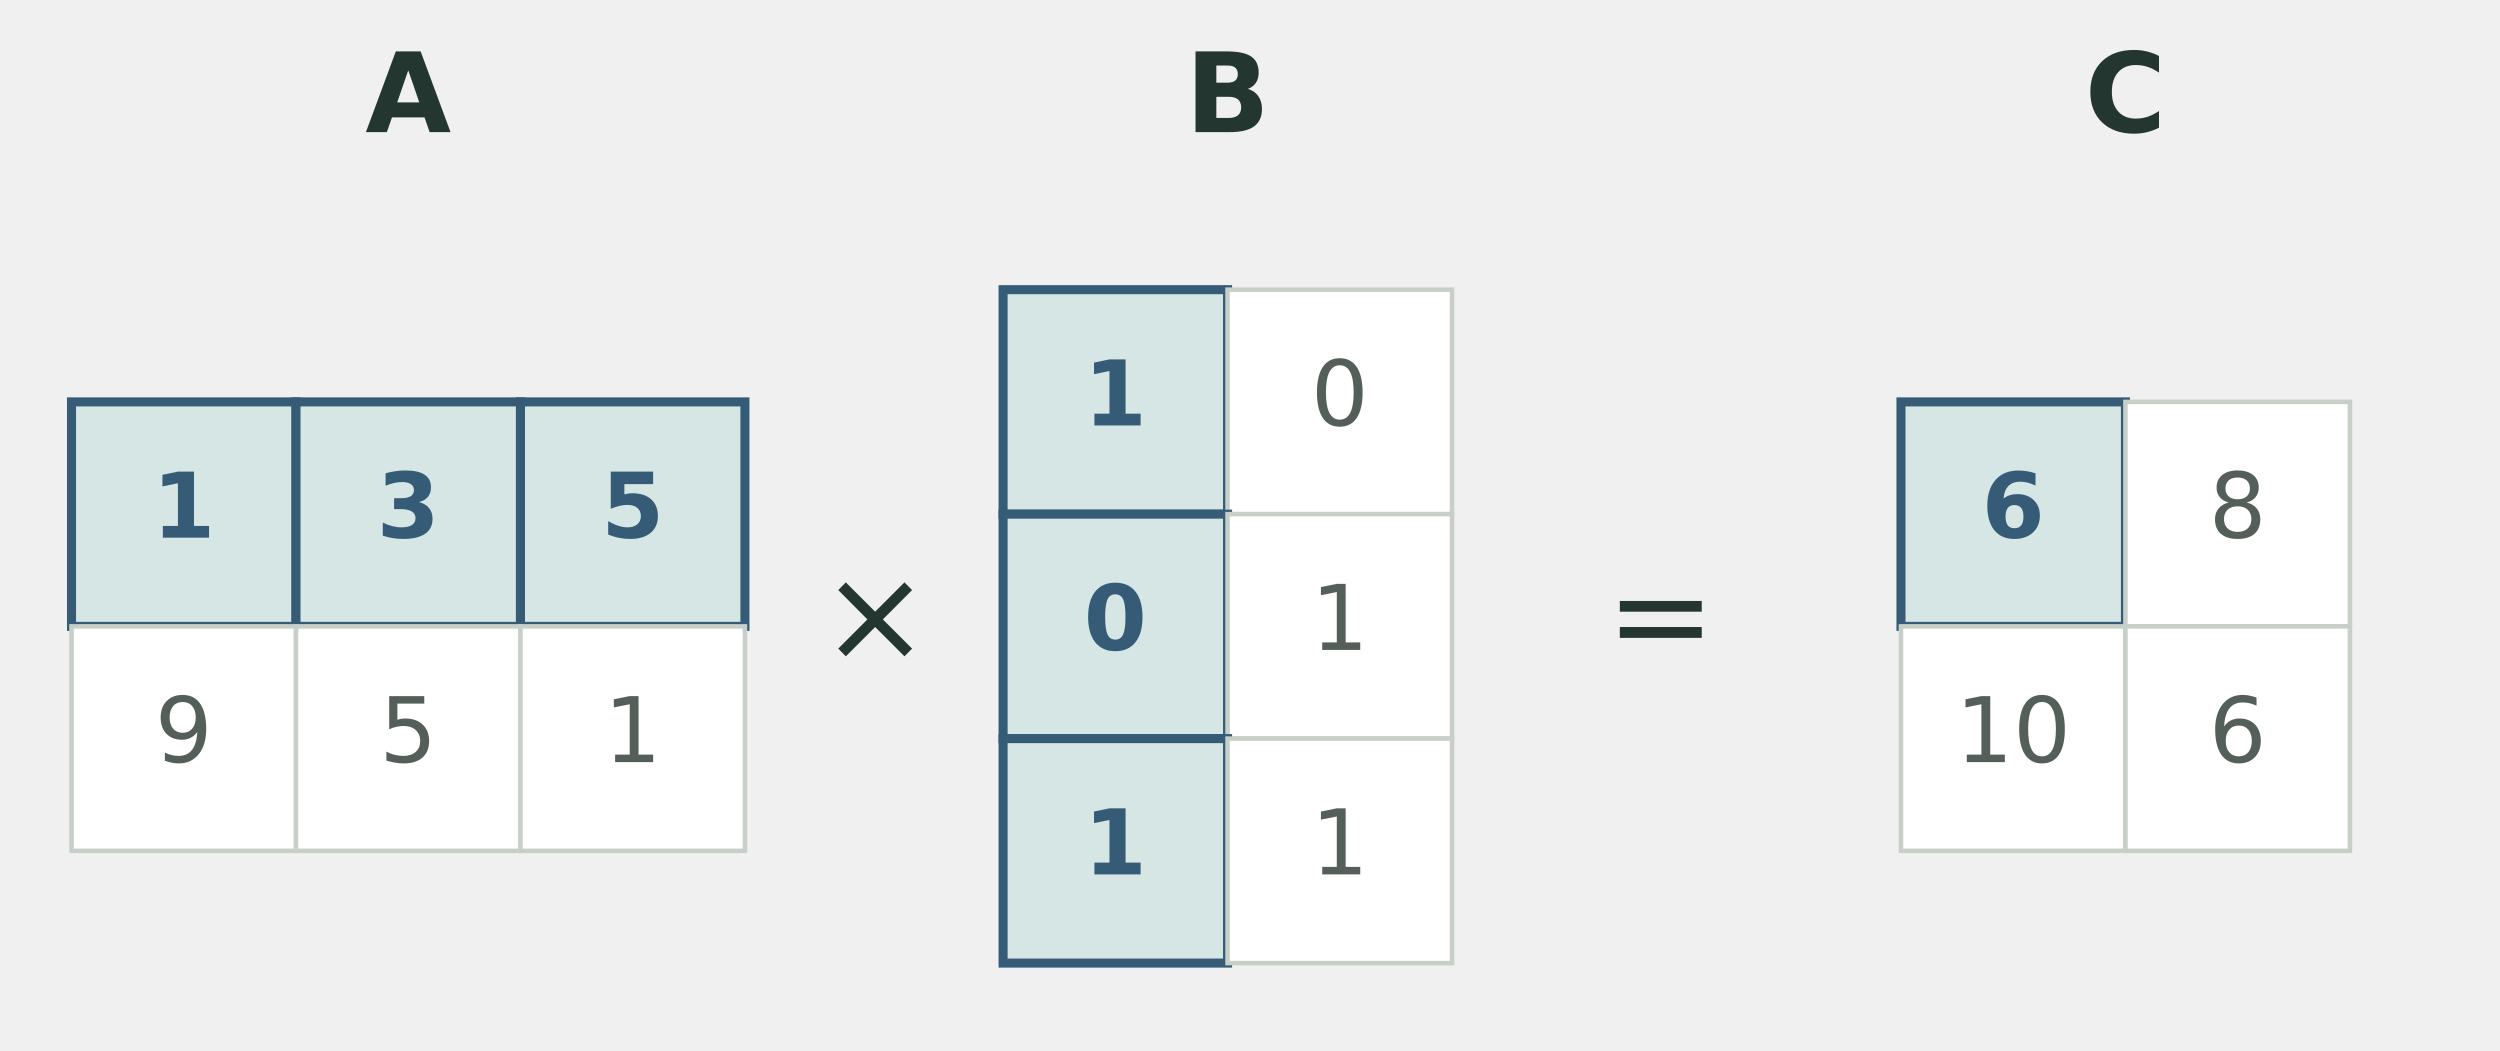
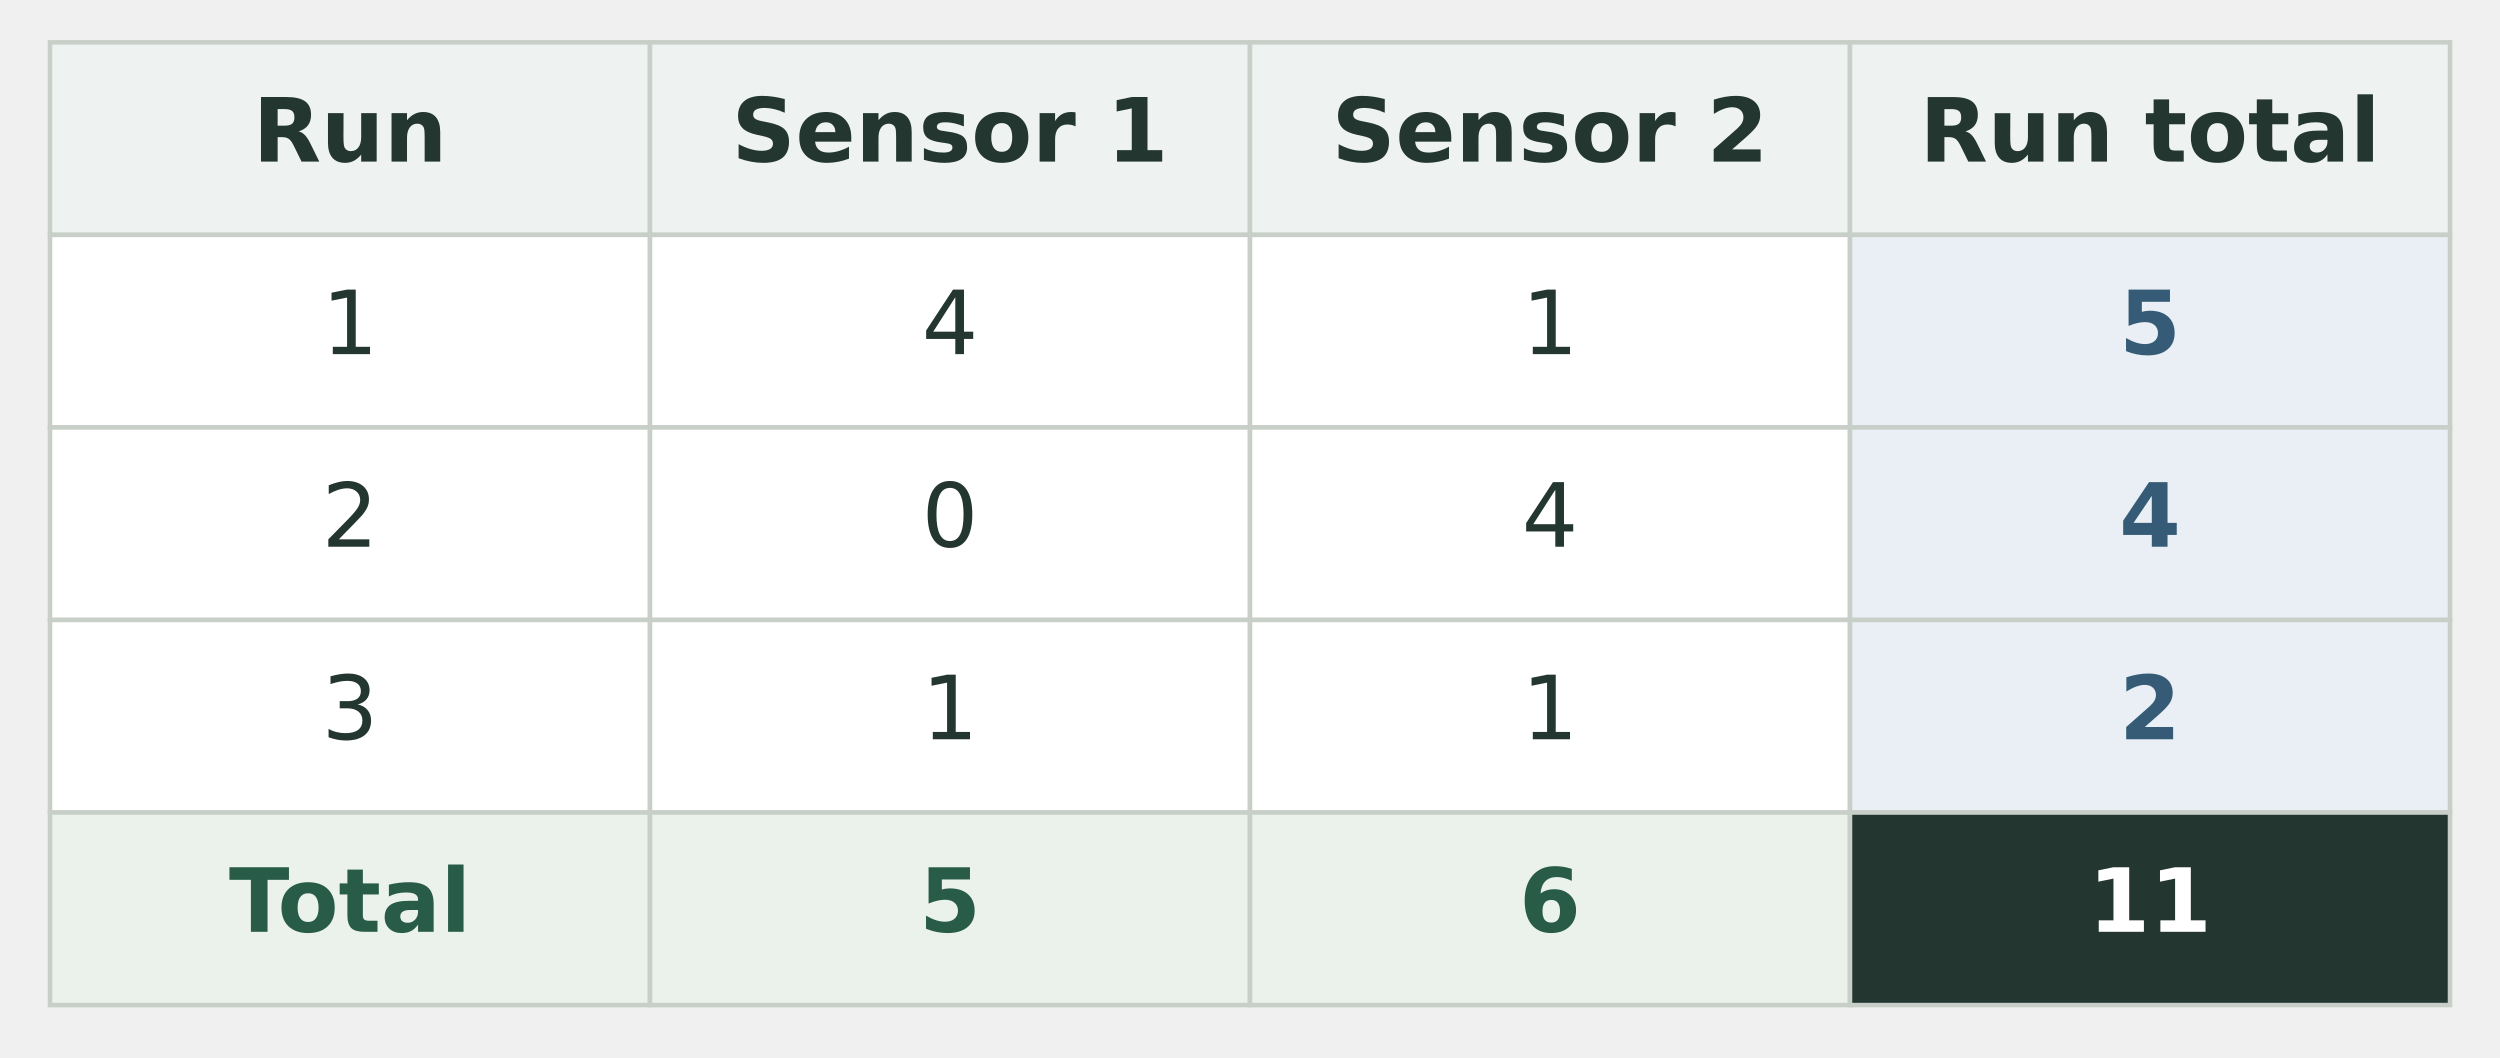
- <svg xmlns="http://www.w3.org/2000/svg" xmlns:xlink="http://www.w3.org/1999/xlink" width="248.4pt" height="104.4pt" viewBox="0 0 248.4 104.4" version="1.1">
+ <svg xmlns="http://www.w3.org/2000/svg" xmlns:xlink="http://www.w3.org/1999/xlink" width="248.4pt" height="105.12pt" viewBox="0 0 248.4 105.12" version="1.1">
  <defs>
    <style type="text/css">*{stroke-linejoin: round; stroke-linecap: butt}</style>
  </defs>
  <g id="figure_1">
    <g id="patch_1">
-       <path d="M 0 104.4 L 248.4 104.4 L 248.4 0 L 0 0 L 0 104.4 z " style="fill: none" />
+       <path d="M 0 105.12 L 248.4 105.12 L 248.4 0 L 0 0 L 0 105.12 z " style="fill: none" />
    </g>
    <g id="axes_1">
-       <g id="patch_2">
-         <path d="M 7.106 62.237 L 29.41 62.237 L 29.41 39.933 L 7.106 39.933 z " clip-path="url(#p9e8a27469d)" style="fill: #d6e6e4; stroke: #355b76; stroke-width: 0.9; stroke-linejoin: miter" />
-       </g>
-       <g id="patch_3">
-         <path d="M 29.41 62.237 L 51.713 62.237 L 51.713 39.933 L 29.41 39.933 z " clip-path="url(#p9e8a27469d)" style="fill: #d6e6e4; stroke: #355b76; stroke-width: 0.9; stroke-linejoin: miter" />
-       </g>
-       <g id="patch_4">
-         <path d="M 51.713 62.237 L 74.017 62.237 L 74.017 39.933 L 51.713 39.933 z " clip-path="url(#p9e8a27469d)" style="fill: #d6e6e4; stroke: #355b76; stroke-width: 0.9; stroke-linejoin: miter" />
-       </g>
-       <g id="patch_5">
-         <path d="M 7.106 84.54 L 29.41 84.54 L 29.41 62.237 L 7.106 62.237 z " clip-path="url(#p9e8a27469d)" style="fill: #ffffff; stroke: #c8cfc8; stroke-width: 0.45; stroke-linejoin: miter" />
-       </g>
-       <g id="patch_6">
-         <path d="M 29.41 84.54 L 51.713 84.54 L 51.713 62.237 L 29.41 62.237 z " clip-path="url(#p9e8a27469d)" style="fill: #ffffff; stroke: #c8cfc8; stroke-width: 0.45; stroke-linejoin: miter" />
-       </g>
-       <g id="patch_7">
-         <path d="M 51.713 84.54 L 74.017 84.54 L 74.017 62.237 L 51.713 62.237 z " clip-path="url(#p9e8a27469d)" style="fill: #ffffff; stroke: #c8cfc8; stroke-width: 0.45; stroke-linejoin: miter" />
-       </g>
-       <g id="patch_8">
-         <path d="M 99.666 51.085 L 121.97 51.085 L 121.97 28.781 L 99.666 28.781 z " clip-path="url(#p9e8a27469d)" style="fill: #d6e6e4; stroke: #355b76; stroke-width: 0.9; stroke-linejoin: miter" />
-       </g>
-       <g id="patch_9">
-         <path d="M 121.97 51.085 L 144.273 51.085 L 144.273 28.781 L 121.97 28.781 z " clip-path="url(#p9e8a27469d)" style="fill: #ffffff; stroke: #c8cfc8; stroke-width: 0.45; stroke-linejoin: miter" />
-       </g>
-       <g id="patch_10">
-         <path d="M 99.666 73.388 L 121.97 73.388 L 121.97 51.085 L 99.666 51.085 z " clip-path="url(#p9e8a27469d)" style="fill: #d6e6e4; stroke: #355b76; stroke-width: 0.9; stroke-linejoin: miter" />
-       </g>
-       <g id="patch_11">
-         <path d="M 121.97 73.388 L 144.273 73.388 L 144.273 51.085 L 121.97 51.085 z " clip-path="url(#p9e8a27469d)" style="fill: #ffffff; stroke: #c8cfc8; stroke-width: 0.45; stroke-linejoin: miter" />
-       </g>
-       <g id="patch_12">
-         <path d="M 99.666 95.692 L 121.97 95.692 L 121.97 73.388 L 99.666 73.388 z " clip-path="url(#p9e8a27469d)" style="fill: #d6e6e4; stroke: #355b76; stroke-width: 0.9; stroke-linejoin: miter" />
-       </g>
-       <g id="patch_13">
-         <path d="M 121.97 95.692 L 144.273 95.692 L 144.273 73.388 L 121.97 73.388 z " clip-path="url(#p9e8a27469d)" style="fill: #ffffff; stroke: #c8cfc8; stroke-width: 0.45; stroke-linejoin: miter" />
-       </g>
-       <g id="patch_14">
-         <path d="M 188.881 62.237 L 211.184 62.237 L 211.184 39.933 L 188.881 39.933 z " clip-path="url(#p9e8a27469d)" style="fill: #d6e6e4; stroke: #355b76; stroke-width: 0.9; stroke-linejoin: miter" />
-       </g>
-       <g id="patch_15">
-         <path d="M 211.184 62.237 L 233.488 62.237 L 233.488 39.933 L 211.184 39.933 z " clip-path="url(#p9e8a27469d)" style="fill: #ffffff; stroke: #c8cfc8; stroke-width: 0.45; stroke-linejoin: miter" />
-       </g>
-       <g id="patch_16">
-         <path d="M 188.881 84.54 L 211.184 84.54 L 211.184 62.237 L 188.881 62.237 z " clip-path="url(#p9e8a27469d)" style="fill: #ffffff; stroke: #c8cfc8; stroke-width: 0.45; stroke-linejoin: miter" />
-       </g>
-       <g id="patch_17">
-         <path d="M 211.184 84.54 L 233.488 84.54 L 233.488 62.237 L 211.184 62.237 z " clip-path="url(#p9e8a27469d)" style="fill: #ffffff; stroke: #c8cfc8; stroke-width: 0.45; stroke-linejoin: miter" />
-       </g>
-       <g id="text_1">
-         <g style="fill: #23362f" transform="translate(36.30488 13.12659) scale(0.11 -0.11)">
-           <defs>
-             <path id="DejaVuSans-Bold-24" d="M 3419 850 L 1538 850 L 1241 0 L 31 0 L 1759 4666 L 3194 4666 L 4922 0 L 3713 0 L 3419 850 z M 1838 1716 L 3116 1716 L 2478 3572 L 1838 1716 z " transform="scale(0.015625)" />
-           </defs>
-           <use xlink:href="#DejaVuSans-Bold-24" />
-         </g>
-       </g>
-       <g id="text_2">
-         <g style="fill: #355b76" transform="translate(15.12671 53.42271) scale(0.09 -0.09)">
-           <defs>
-             <path id="DejaVuSans-Bold-14" d="M 750 831 L 1813 831 L 1813 3847 L 722 3622 L 722 4441 L 1806 4666 L 2950 4666 L 2950 831 L 4013 831 L 4013 0 L 750 0 L 750 831 z " transform="scale(0.015625)" />
-           </defs>
-           <use xlink:href="#DejaVuSans-Bold-14" />
-         </g>
-       </g>
-       <g id="text_3">
-         <g style="fill: #355b76" transform="translate(37.43035 53.42271) scale(0.09 -0.09)">
-           <defs>
-             <path id="DejaVuSans-Bold-16" d="M 2981 2516 Q 3453 2394 3698 2092 Q 3944 1791 3944 1325 Q 3944 631 3412 270 Q 2881 -91 1863 -91 Q 1503 -91 1142 -33 Q 781 25 428 141 L 428 1069 Q 766 900 1098 814 Q 1431 728 1753 728 Q 2231 728 2486 893 Q 2741 1059 2741 1369 Q 2741 1688 2480 1852 Q 2219 2016 1709 2016 L 1228 2016 L 1228 2791 L 1734 2791 Q 2188 2791 2409 2933 Q 2631 3075 2631 3366 Q 2631 3634 2415 3781 Q 2200 3928 1806 3928 Q 1516 3928 1219 3862 Q 922 3797 628 3669 L 628 4550 Q 984 4650 1334 4700 Q 1684 4750 2022 4750 Q 2931 4750 3382 4451 Q 3834 4153 3834 3553 Q 3834 3144 3618 2883 Q 3403 2622 2981 2516 z " transform="scale(0.015625)" />
-           </defs>
-           <use xlink:href="#DejaVuSans-Bold-16" />
-         </g>
-       </g>
-       <g id="text_4">
-         <g style="fill: #355b76" transform="translate(59.73398 53.42271) scale(0.09 -0.09)">
-           <defs>
-             <path id="DejaVuSans-Bold-18" d="M 678 4666 L 3669 4666 L 3669 3781 L 1638 3781 L 1638 3059 Q 1775 3097 1914 3117 Q 2053 3138 2203 3138 Q 3056 3138 3531 2711 Q 4006 2284 4006 1522 Q 4006 766 3489 337 Q 2972 -91 2053 -91 Q 1656 -91 1267 -14 Q 878 63 494 219 L 494 1166 Q 875 947 1217 837 Q 1559 728 1863 728 Q 2300 728 2551 942 Q 2803 1156 2803 1522 Q 2803 1891 2551 2103 Q 2300 2316 1863 2316 Q 1603 2316 1309 2248 Q 1016 2181 678 2041 L 678 4666 z " transform="scale(0.015625)" />
-           </defs>
-           <use xlink:href="#DejaVuSans-Bold-18" />
-         </g>
-       </g>
-       <g id="text_5">
-         <g style="fill: #555f59" transform="translate(15.3946 75.72634) scale(0.09 -0.09)">
-           <defs>
-             <path id="DejaVuSans-1c" d="M 703 97 L 703 672 Q 941 559 1184 500 Q 1428 441 1663 441 Q 2288 441 2617 861 Q 2947 1281 2994 2138 Q 2813 1869 2534 1725 Q 2256 1581 1919 1581 Q 1219 1581 811 2004 Q 403 2428 403 3163 Q 403 3881 828 4315 Q 1253 4750 1959 4750 Q 2769 4750 3195 4129 Q 3622 3509 3622 2328 Q 3622 1225 3098 567 Q 2575 -91 1691 -91 Q 1453 -91 1209 -44 Q 966 3 703 97 z M 1959 2075 Q 2384 2075 2632 2365 Q 2881 2656 2881 3163 Q 2881 3666 2632 3958 Q 2384 4250 1959 4250 Q 1534 4250 1286 3958 Q 1038 3666 1038 3163 Q 1038 2656 1286 2365 Q 1534 2075 1959 2075 z " transform="scale(0.015625)" />
-           </defs>
-           <use xlink:href="#DejaVuSans-1c" />
-         </g>
-       </g>
-       <g id="text_6">
-         <g style="fill: #555f59" transform="translate(37.69824 75.72634) scale(0.09 -0.09)">
-           <defs>
-             <path id="DejaVuSans-18" d="M 691 4666 L 3169 4666 L 3169 4134 L 1269 4134 L 1269 2991 Q 1406 3038 1543 3061 Q 1681 3084 1819 3084 Q 2600 3084 3056 2656 Q 3513 2228 3513 1497 Q 3513 744 3044 326 Q 2575 -91 1722 -91 Q 1428 -91 1123 -41 Q 819 9 494 109 L 494 744 Q 775 591 1075 516 Q 1375 441 1709 441 Q 2250 441 2565 725 Q 2881 1009 2881 1497 Q 2881 1984 2565 2268 Q 2250 2553 1709 2553 Q 1456 2553 1204 2497 Q 953 2441 691 2322 L 691 4666 z " transform="scale(0.015625)" />
-           </defs>
-           <use xlink:href="#DejaVuSans-18" />
-         </g>
-       </g>
-       <g id="text_7">
-         <g style="fill: #555f59" transform="translate(60.00187 75.72634) scale(0.09 -0.09)">
-           <defs>
-             <path id="DejaVuSans-14" d="M 794 531 L 1825 531 L 1825 4091 L 703 3866 L 703 4441 L 1819 4666 L 2450 4666 L 2450 531 L 3481 531 L 3481 0 L 794 0 L 794 531 z " transform="scale(0.015625)" />
-           </defs>
-           <use xlink:href="#DejaVuSans-14" />
-         </g>
-       </g>
-       <g id="text_8">
-         <g style="fill: #23362f" transform="translate(117.7776 13.12659) scale(0.11 -0.11)">
-           <defs>
-             <path id="DejaVuSans-Bold-25" d="M 2456 2859 Q 2741 2859 2887 2984 Q 3034 3109 3034 3353 Q 3034 3594 2887 3720 Q 2741 3847 2456 3847 L 1791 3847 L 1791 2859 L 2456 2859 z M 2497 819 Q 2859 819 3042 972 Q 3225 1125 3225 1434 Q 3225 1738 3044 1889 Q 2863 2041 2497 2041 L 1791 2041 L 1791 819 L 2497 819 z M 3616 2497 Q 4003 2384 4215 2081 Q 4428 1778 4428 1338 Q 4428 663 3972 331 Q 3516 0 2584 0 L 588 0 L 588 4666 L 2394 4666 Q 3366 4666 3802 4372 Q 4238 4078 4238 3431 Q 4238 3091 4078 2852 Q 3919 2613 3616 2497 z " transform="scale(0.015625)" />
-           </defs>
-           <use xlink:href="#DejaVuSans-Bold-25" />
-         </g>
-       </g>
-       <g id="text_9">
-         <g style="fill: #355b76" transform="translate(107.6868 42.27089) scale(0.09 -0.09)">
-           <use xlink:href="#DejaVuSans-Bold-14" />
-         </g>
-       </g>
-       <g id="text_10">
-         <g style="fill: #555f59" transform="translate(130.2583 42.27089) scale(0.09 -0.09)">
-           <defs>
-             <path id="DejaVuSans-13" d="M 2034 4250 Q 1547 4250 1301 3770 Q 1056 3291 1056 2328 Q 1056 1369 1301 889 Q 1547 409 2034 409 Q 2525 409 2770 889 Q 3016 1369 3016 2328 Q 3016 3291 2770 3770 Q 2525 4250 2034 4250 z M 2034 4750 Q 2819 4750 3233 4129 Q 3647 3509 3647 2328 Q 3647 1150 3233 529 Q 2819 -91 2034 -91 Q 1250 -91 836 529 Q 422 1150 422 2328 Q 422 3509 836 4129 Q 1250 4750 2034 4750 z " transform="scale(0.015625)" />
-           </defs>
-           <use xlink:href="#DejaVuSans-13" />
-         </g>
-       </g>
-       <g id="text_11">
-         <g style="fill: #355b76" transform="translate(107.6868 64.57453) scale(0.09 -0.09)">
-           <defs>
-             <path id="DejaVuSans-Bold-13" d="M 2944 2338 Q 2944 3213 2780 3570 Q 2616 3928 2228 3928 Q 1841 3928 1675 3570 Q 1509 3213 1509 2338 Q 1509 1453 1675 1090 Q 1841 728 2228 728 Q 2613 728 2778 1090 Q 2944 1453 2944 2338 z M 4147 2328 Q 4147 1169 3647 539 Q 3147 -91 2228 -91 Q 1306 -91 806 539 Q 306 1169 306 2328 Q 306 3491 806 4120 Q 1306 4750 2228 4750 Q 3147 4750 3647 4120 Q 4147 3491 4147 2328 z " transform="scale(0.015625)" />
-           </defs>
-           <use xlink:href="#DejaVuSans-Bold-13" />
-         </g>
-       </g>
-       <g id="text_12">
-         <g style="fill: #555f59" transform="translate(130.2583 64.57453) scale(0.09 -0.09)">
-           <use xlink:href="#DejaVuSans-14" />
-         </g>
-       </g>
-       <g id="text_13">
-         <g style="fill: #355b76" transform="translate(107.6868 86.87816) scale(0.09 -0.09)">
-           <use xlink:href="#DejaVuSans-Bold-14" />
-         </g>
-       </g>
-       <g id="text_14">
-         <g style="fill: #555f59" transform="translate(130.2583 86.87816) scale(0.09 -0.09)">
-           <use xlink:href="#DejaVuSans-14" />
-         </g>
-       </g>
-       <g id="text_15">
-         <g style="fill: #23362f" transform="translate(207.1477 13.12659) scale(0.11 -0.11)">
-           <defs>
-             <path id="DejaVuSans-Bold-26" d="M 4288 256 Q 3956 84 3597 -3 Q 3238 -91 2847 -91 Q 1681 -91 1000 561 Q 319 1213 319 2328 Q 319 3447 1000 4098 Q 1681 4750 2847 4750 Q 3238 4750 3597 4662 Q 3956 4575 4288 4403 L 4288 3438 Q 3953 3666 3628 3772 Q 3303 3878 2944 3878 Q 2300 3878 1931 3465 Q 1563 3053 1563 2328 Q 1563 1606 1931 1193 Q 2300 781 2944 781 Q 3303 781 3628 887 Q 3953 994 4288 1222 L 4288 256 z " transform="scale(0.015625)" />
-           </defs>
-           <use xlink:href="#DejaVuSans-Bold-26" />
-         </g>
-       </g>
-       <g id="text_16">
-         <g style="fill: #355b76" transform="translate(196.9013 53.42271) scale(0.09 -0.09)">
-           <defs>
-             <path id="DejaVuSans-Bold-19" d="M 2316 2303 Q 2000 2303 1842 2098 Q 1684 1894 1684 1484 Q 1684 1075 1842 870 Q 2000 666 2316 666 Q 2634 666 2792 870 Q 2950 1075 2950 1484 Q 2950 1894 2792 2098 Q 2634 2303 2316 2303 z M 3803 4544 L 3803 3681 Q 3506 3822 3243 3889 Q 2981 3956 2731 3956 Q 2194 3956 1894 3657 Q 1594 3359 1544 2772 Q 1750 2925 1990 3001 Q 2231 3078 2516 3078 Q 3231 3078 3670 2659 Q 4109 2241 4109 1563 Q 4109 813 3618 361 Q 3128 -91 2303 -91 Q 1394 -91 895 523 Q 397 1138 397 2266 Q 397 3422 980 4083 Q 1563 4744 2578 4744 Q 2900 4744 3203 4694 Q 3506 4644 3803 4544 z " transform="scale(0.015625)" />
-           </defs>
-           <use xlink:href="#DejaVuSans-Bold-19" />
-         </g>
-       </g>
-       <g id="text_17">
-         <g style="fill: #555f59" transform="translate(219.4729 53.42271) scale(0.09 -0.09)">
-           <defs>
-             <path id="DejaVuSans-1b" d="M 2034 2216 Q 1584 2216 1326 1975 Q 1069 1734 1069 1313 Q 1069 891 1326 650 Q 1584 409 2034 409 Q 2484 409 2743 651 Q 3003 894 3003 1313 Q 3003 1734 2745 1975 Q 2488 2216 2034 2216 z M 1403 2484 Q 997 2584 770 2862 Q 544 3141 544 3541 Q 544 4100 942 4425 Q 1341 4750 2034 4750 Q 2731 4750 3128 4425 Q 3525 4100 3525 3541 Q 3525 3141 3298 2862 Q 3072 2584 2669 2484 Q 3125 2378 3379 2068 Q 3634 1759 3634 1313 Q 3634 634 3220 271 Q 2806 -91 2034 -91 Q 1263 -91 848 271 Q 434 634 434 1313 Q 434 1759 690 2068 Q 947 2378 1403 2484 z M 1172 3481 Q 1172 3119 1398 2916 Q 1625 2713 2034 2713 Q 2441 2713 2670 2916 Q 2900 3119 2900 3481 Q 2900 3844 2670 4047 Q 2441 4250 2034 4250 Q 1625 4250 1398 4047 Q 1172 3844 1172 3481 z " transform="scale(0.015625)" />
-           </defs>
-           <use xlink:href="#DejaVuSans-1b" />
-         </g>
-       </g>
-       <g id="text_18">
-         <g style="fill: #555f59" transform="translate(194.3061 75.72634) scale(0.09 -0.09)">
-           <use xlink:href="#DejaVuSans-14" />
-           <use xlink:href="#DejaVuSans-13" transform="translate(63.625 0)" />
-         </g>
-       </g>
-       <g id="text_19">
-         <g style="fill: #555f59" transform="translate(219.4729 75.72634) scale(0.09 -0.09)">
-           <defs>
-             <path id="DejaVuSans-19" d="M 2113 2584 Q 1688 2584 1439 2293 Q 1191 2003 1191 1497 Q 1191 994 1439 701 Q 1688 409 2113 409 Q 2538 409 2786 701 Q 3034 994 3034 1497 Q 3034 2003 2786 2293 Q 2538 2584 2113 2584 z M 3366 4563 L 3366 3988 Q 3128 4100 2886 4159 Q 2644 4219 2406 4219 Q 1781 4219 1451 3797 Q 1122 3375 1075 2522 Q 1259 2794 1537 2939 Q 1816 3084 2150 3084 Q 2853 3084 3261 2657 Q 3669 2231 3669 1497 Q 3669 778 3244 343 Q 2819 -91 2113 -91 Q 1303 -91 875 529 Q 447 1150 447 2328 Q 447 3434 972 4092 Q 1497 4750 2381 4750 Q 2619 4750 2861 4703 Q 3103 4656 3366 4563 z " transform="scale(0.015625)" />
-           </defs>
-           <use xlink:href="#DejaVuSans-19" />
-         </g>
-       </g>
-       <g id="text_20">
-         <g style="fill: #23362f" transform="translate(81.50613 65.61359) scale(0.13 -0.13)">
-           <defs>
-             <path id="DejaVuSans-99" d="M 4488 3438 L 3059 2003 L 4488 575 L 4116 197 L 2681 1631 L 1247 197 L 878 575 L 2303 2003 L 878 3438 L 1247 3816 L 2681 2381 L 4116 3816 L 4488 3438 z " transform="scale(0.015625)" />
-           </defs>
-           <use xlink:href="#DejaVuSans-99" />
-         </g>
-       </g>
-       <g id="text_21">
-         <g style="fill: #23362f" transform="translate(159.5689 65.61359) scale(0.13 -0.13)">
-           <defs>
-             <path id="DejaVuSans-20" d="M 678 2906 L 4684 2906 L 4684 2381 L 678 2381 L 678 2906 z M 678 1631 L 4684 1631 L 4684 1100 L 678 1100 L 678 1631 z " transform="scale(0.015625)" />
-           </defs>
-           <use xlink:href="#DejaVuSans-20" />
+       <g id="table_1">
+         <g id="patch_2">
+           <path d="M 4.968 23.337 L 64.584 23.337 L 64.584 4.205 L 4.968 4.205 z " style="fill: #eef2f1; stroke: #c8cfc8; stroke-width: 0.45; stroke-linejoin: miter" />
+         </g>
+         <g id="text_1">
+           <g style="fill: #23362f" transform="translate(25.1235 16.05666) scale(0.088 -0.088)">
+             <defs>
+               <path id="DejaVuSans-Bold-35" d="M 2297 2597 Q 2675 2597 2839 2737 Q 3003 2878 3003 3200 Q 3003 3519 2839 3656 Q 2675 3794 2297 3794 L 1791 3794 L 1791 2597 L 2297 2597 z M 1791 1766 L 1791 0 L 588 0 L 588 4666 L 2425 4666 Q 3347 4666 3776 4356 Q 4206 4047 4206 3378 Q 4206 2916 3982 2619 Q 3759 2322 3309 2181 Q 3556 2125 3751 1926 Q 3947 1728 4147 1325 L 4800 0 L 3519 0 L 2950 1159 Q 2778 1509 2601 1637 Q 2425 1766 2131 1766 L 1791 1766 z " transform="scale(0.015625)" />
+               <path id="DejaVuSans-Bold-58" d="M 500 1363 L 500 3500 L 1625 3500 L 1625 3150 Q 1625 2866 1622 2436 Q 1619 2006 1619 1863 Q 1619 1441 1641 1255 Q 1663 1069 1716 984 Q 1784 875 1895 815 Q 2006 756 2150 756 Q 2500 756 2700 1025 Q 2900 1294 2900 1772 L 2900 3500 L 4019 3500 L 4019 0 L 2900 0 L 2900 506 Q 2647 200 2364 54 Q 2081 -91 1741 -91 Q 1134 -91 817 281 Q 500 653 500 1363 z " transform="scale(0.015625)" />
+               <path id="DejaVuSans-Bold-51" d="M 4056 2131 L 4056 0 L 2931 0 L 2931 347 L 2931 1631 Q 2931 2084 2911 2256 Q 2891 2428 2841 2509 Q 2775 2619 2662 2680 Q 2550 2741 2406 2741 Q 2056 2741 1856 2470 Q 1656 2200 1656 1722 L 1656 0 L 538 0 L 538 3500 L 1656 3500 L 1656 2988 Q 1909 3294 2193 3439 Q 2478 3584 2822 3584 Q 3428 3584 3742 3212 Q 4056 2841 4056 2131 z " transform="scale(0.015625)" />
+             </defs>
+             <use xlink:href="#DejaVuSans-Bold-35" />
+             <use xlink:href="#DejaVuSans-Bold-58" transform="translate(77 0)" />
+             <use xlink:href="#DejaVuSans-Bold-51" transform="translate(148.1875 0)" />
+           </g>
+         </g>
+         <g id="patch_3">
+           <path d="M 64.584 23.337 L 124.2 23.337 L 124.2 4.205 L 64.584 4.205 z " style="fill: #eef2f1; stroke: #c8cfc8; stroke-width: 0.45; stroke-linejoin: miter" />
+         </g>
+         <g id="text_2">
+           <g style="fill: #23362f" transform="translate(72.70206 16.05666) scale(0.088 -0.088)">
+             <defs>
+               <path id="DejaVuSans-Bold-36" d="M 3834 4519 L 3834 3531 Q 3450 3703 3084 3790 Q 2719 3878 2394 3878 Q 1963 3878 1756 3759 Q 1550 3641 1550 3391 Q 1550 3203 1689 3098 Q 1828 2994 2194 2919 L 2706 2816 Q 3484 2659 3812 2340 Q 4141 2022 4141 1434 Q 4141 663 3683 286 Q 3225 -91 2284 -91 Q 1841 -91 1394 -6 Q 947 78 500 244 L 500 1259 Q 947 1022 1364 901 Q 1781 781 2169 781 Q 2563 781 2772 912 Q 2981 1044 2981 1288 Q 2981 1506 2839 1625 Q 2697 1744 2272 1838 L 1806 1941 Q 1106 2091 782 2419 Q 459 2747 459 3303 Q 459 4000 909 4375 Q 1359 4750 2203 4750 Q 2588 4750 2994 4692 Q 3400 4634 3834 4519 z " transform="scale(0.015625)" />
+               <path id="DejaVuSans-Bold-48" d="M 4031 1759 L 4031 1441 L 1416 1441 Q 1456 1047 1700 850 Q 1944 653 2381 653 Q 2734 653 3104 758 Q 3475 863 3866 1075 L 3866 213 Q 3469 63 3072 -14 Q 2675 -91 2278 -91 Q 1328 -91 801 392 Q 275 875 275 1747 Q 275 2603 792 3093 Q 1309 3584 2216 3584 Q 3041 3584 3536 3087 Q 4031 2591 4031 1759 z M 2881 2131 Q 2881 2450 2695 2645 Q 2509 2841 2209 2841 Q 1884 2841 1681 2658 Q 1478 2475 1428 2131 L 2881 2131 z " transform="scale(0.015625)" />
+               <path id="DejaVuSans-Bold-56" d="M 3272 3391 L 3272 2541 Q 2913 2691 2578 2766 Q 2244 2841 1947 2841 Q 1628 2841 1473 2761 Q 1319 2681 1319 2516 Q 1319 2381 1436 2309 Q 1553 2238 1856 2203 L 2053 2175 Q 2913 2066 3209 1816 Q 3506 1566 3506 1031 Q 3506 472 3093 190 Q 2681 -91 1863 -91 Q 1516 -91 1145 -36 Q 775 19 384 128 L 384 978 Q 719 816 1070 734 Q 1422 653 1784 653 Q 2113 653 2278 743 Q 2444 834 2444 1013 Q 2444 1163 2330 1236 Q 2216 1309 1875 1350 L 1678 1375 Q 931 1469 631 1722 Q 331 1975 331 2491 Q 331 3047 712 3315 Q 1094 3584 1881 3584 Q 2191 3584 2531 3537 Q 2872 3491 3272 3391 z " transform="scale(0.015625)" />
+               <path id="DejaVuSans-Bold-52" d="M 2203 2784 Q 1831 2784 1636 2517 Q 1441 2250 1441 1747 Q 1441 1244 1636 976 Q 1831 709 2203 709 Q 2569 709 2762 976 Q 2956 1244 2956 1747 Q 2956 2250 2762 2517 Q 2569 2784 2203 2784 z M 2203 3584 Q 3106 3584 3614 3096 Q 4122 2609 4122 1747 Q 4122 884 3614 396 Q 3106 -91 2203 -91 Q 1297 -91 786 396 Q 275 884 275 1747 Q 275 2609 786 3096 Q 1297 3584 2203 3584 z " transform="scale(0.015625)" />
+               <path id="DejaVuSans-Bold-55" d="M 3138 2547 Q 2991 2616 2845 2648 Q 2700 2681 2553 2681 Q 2122 2681 1889 2404 Q 1656 2128 1656 1613 L 1656 0 L 538 0 L 538 3500 L 1656 3500 L 1656 2925 Q 1872 3269 2151 3426 Q 2431 3584 2822 3584 Q 2878 3584 2943 3579 Q 3009 3575 3134 3559 L 3138 2547 z " transform="scale(0.015625)" />
+               <path id="DejaVuSans-Bold-3" transform="scale(0.015625)" />
+               <path id="DejaVuSans-Bold-14" d="M 750 831 L 1813 831 L 1813 3847 L 722 3622 L 722 4441 L 1806 4666 L 2950 4666 L 2950 831 L 4013 831 L 4013 0 L 750 0 L 750 831 z " transform="scale(0.015625)" />
+             </defs>
+             <use xlink:href="#DejaVuSans-Bold-36" />
+             <use xlink:href="#DejaVuSans-Bold-48" transform="translate(72.01562 0)" />
+             <use xlink:href="#DejaVuSans-Bold-51" transform="translate(139.8438 0)" />
+             <use xlink:href="#DejaVuSans-Bold-56" transform="translate(211.0312 0)" />
+             <use xlink:href="#DejaVuSans-Bold-52" transform="translate(270.5469 0)" />
+             <use xlink:href="#DejaVuSans-Bold-55" transform="translate(339.25 0)" />
+             <use xlink:href="#DejaVuSans-Bold-3" transform="translate(388.5625 0)" />
+             <use xlink:href="#DejaVuSans-Bold-14" transform="translate(423.375 0)" />
+           </g>
+         </g>
+         <g id="patch_4">
+           <path d="M 124.2 23.337 L 183.816 23.337 L 183.816 4.205 L 124.2 4.205 z " style="fill: #eef2f1; stroke: #c8cfc8; stroke-width: 0.45; stroke-linejoin: miter" />
+         </g>
+         <g id="text_3">
+           <g style="fill: #23362f" transform="translate(132.3181 16.05666) scale(0.088 -0.088)">
+             <defs>
+               <path id="DejaVuSans-Bold-15" d="M 1844 884 L 3897 884 L 3897 0 L 506 0 L 506 884 L 2209 2388 Q 2438 2594 2547 2791 Q 2656 2988 2656 3200 Q 2656 3528 2436 3728 Q 2216 3928 1850 3928 Q 1569 3928 1234 3808 Q 900 3688 519 3450 L 519 4475 Q 925 4609 1322 4679 Q 1719 4750 2100 4750 Q 2938 4750 3402 4381 Q 3866 4013 3866 3353 Q 3866 2972 3669 2642 Q 3472 2313 2841 1759 L 1844 884 z " transform="scale(0.015625)" />
+             </defs>
+             <use xlink:href="#DejaVuSans-Bold-36" />
+             <use xlink:href="#DejaVuSans-Bold-48" transform="translate(72.01562 0)" />
+             <use xlink:href="#DejaVuSans-Bold-51" transform="translate(139.8438 0)" />
+             <use xlink:href="#DejaVuSans-Bold-56" transform="translate(211.0312 0)" />
+             <use xlink:href="#DejaVuSans-Bold-52" transform="translate(270.5469 0)" />
+             <use xlink:href="#DejaVuSans-Bold-55" transform="translate(339.25 0)" />
+             <use xlink:href="#DejaVuSans-Bold-3" transform="translate(388.5625 0)" />
+             <use xlink:href="#DejaVuSans-Bold-15" transform="translate(423.375 0)" />
+           </g>
+         </g>
+         <g id="patch_5">
+           <path d="M 183.816 23.337 L 243.432 23.337 L 243.432 4.205 L 183.816 4.205 z " style="fill: #eef2f1; stroke: #c8cfc8; stroke-width: 0.45; stroke-linejoin: miter" />
+         </g>
+         <g id="text_4">
+           <g style="fill: #23362f" transform="translate(190.733 16.057) scale(0.088 -0.088)">
+             <defs>
+               <path id="DejaVuSans-Bold-57" d="M 1759 4494 L 1759 3500 L 2913 3500 L 2913 2700 L 1759 2700 L 1759 1216 Q 1759 972 1856 886 Q 1953 800 2241 800 L 2816 800 L 2816 0 L 1856 0 Q 1194 0 917 276 Q 641 553 641 1216 L 641 2700 L 84 2700 L 84 3500 L 641 3500 L 641 4494 L 1759 4494 z " transform="scale(0.015625)" />
+               <path id="DejaVuSans-Bold-44" d="M 2106 1575 Q 1756 1575 1579 1456 Q 1403 1338 1403 1106 Q 1403 894 1545 773 Q 1688 653 1941 653 Q 2256 653 2472 879 Q 2688 1106 2688 1447 L 2688 1575 L 2106 1575 z M 3816 1997 L 3816 0 L 2688 0 L 2688 519 Q 2463 200 2181 54 Q 1900 -91 1497 -91 Q 953 -91 614 226 Q 275 544 275 1050 Q 275 1666 698 1953 Q 1122 2241 2028 2241 L 2688 2241 L 2688 2328 Q 2688 2594 2478 2717 Q 2269 2841 1825 2841 Q 1466 2841 1156 2769 Q 847 2697 581 2553 L 581 3406 Q 941 3494 1303 3539 Q 1666 3584 2028 3584 Q 2975 3584 3395 3211 Q 3816 2838 3816 1997 z " transform="scale(0.015625)" />
+               <path id="DejaVuSans-Bold-4f" d="M 538 4863 L 1656 4863 L 1656 0 L 538 0 L 538 4863 z " transform="scale(0.015625)" />
+             </defs>
+             <use xlink:href="#DejaVuSans-Bold-35" />
+             <use xlink:href="#DejaVuSans-Bold-58" transform="translate(77 0)" />
+             <use xlink:href="#DejaVuSans-Bold-51" transform="translate(148.1875 0)" />
+             <use xlink:href="#DejaVuSans-Bold-3" transform="translate(219.375 0)" />
+             <use xlink:href="#DejaVuSans-Bold-57" transform="translate(254.1875 0)" />
+             <use xlink:href="#DejaVuSans-Bold-52" transform="translate(301.9844 0)" />
+             <use xlink:href="#DejaVuSans-Bold-57" transform="translate(370.6875 0)" />
+             <use xlink:href="#DejaVuSans-Bold-44" transform="translate(418.4844 0)" />
+             <use xlink:href="#DejaVuSans-Bold-4f" transform="translate(485.9688 0)" />
+           </g>
+         </g>
+         <g id="patch_6">
+           <path d="M 4.968 42.468 L 64.584 42.468 L 64.584 23.337 L 4.968 23.337 z " style="fill: #ffffff; stroke: #c8cfc8; stroke-width: 0.45; stroke-linejoin: miter" />
+         </g>
+         <g id="text_5">
+           <g style="fill: #23362f" transform="translate(31.9765 35.1885) scale(0.088 -0.088)">
+             <defs>
+               <path id="DejaVuSans-14" d="M 794 531 L 1825 531 L 1825 4091 L 703 3866 L 703 4441 L 1819 4666 L 2450 4666 L 2450 531 L 3481 531 L 3481 0 L 794 0 L 794 531 z " transform="scale(0.015625)" />
+             </defs>
+             <use xlink:href="#DejaVuSans-14" />
+           </g>
+         </g>
+         <g id="patch_7">
+           <path d="M 64.584 42.468 L 124.2 42.468 L 124.2 23.337 L 64.584 23.337 z " style="fill: #ffffff; stroke: #c8cfc8; stroke-width: 0.45; stroke-linejoin: miter" />
+         </g>
+         <g id="text_6">
+           <g style="fill: #23362f" transform="translate(91.5925 35.1885) scale(0.088 -0.088)">
+             <defs>
+               <path id="DejaVuSans-17" d="M 2419 4116 L 825 1625 L 2419 1625 L 2419 4116 z M 2253 4666 L 3047 4666 L 3047 1625 L 3713 1625 L 3713 1100 L 3047 1100 L 3047 0 L 2419 0 L 2419 1100 L 313 1100 L 313 1709 L 2253 4666 z " transform="scale(0.015625)" />
+             </defs>
+             <use xlink:href="#DejaVuSans-17" />
+           </g>
+         </g>
+         <g id="patch_8">
+           <path d="M 124.2 42.468 L 183.816 42.468 L 183.816 23.337 L 124.2 23.337 z " style="fill: #ffffff; stroke: #c8cfc8; stroke-width: 0.45; stroke-linejoin: miter" />
+         </g>
+         <g id="text_7">
+           <g style="fill: #23362f" transform="translate(151.2085 35.1885) scale(0.088 -0.088)">
+             <use xlink:href="#DejaVuSans-14" />
+           </g>
+         </g>
+         <g id="patch_9">
+           <path d="M 183.816 42.468 L 243.432 42.468 L 243.432 23.337 L 183.816 23.337 z " style="fill: #e9eff4; stroke: #c8cfc8; stroke-width: 0.45; stroke-linejoin: miter" />
+         </g>
+         <g id="text_8">
+           <g style="fill: #355b76" transform="translate(210.5626 35.1885) scale(0.088 -0.088)">
+             <defs>
+               <path id="DejaVuSans-Bold-18" d="M 678 4666 L 3669 4666 L 3669 3781 L 1638 3781 L 1638 3059 Q 1775 3097 1914 3117 Q 2053 3138 2203 3138 Q 3056 3138 3531 2711 Q 4006 2284 4006 1522 Q 4006 766 3489 337 Q 2972 -91 2053 -91 Q 1656 -91 1267 -14 Q 878 63 494 219 L 494 1166 Q 875 947 1217 837 Q 1559 728 1863 728 Q 2300 728 2551 942 Q 2803 1156 2803 1522 Q 2803 1891 2551 2103 Q 2300 2316 1863 2316 Q 1603 2316 1309 2248 Q 1016 2181 678 2041 L 678 4666 z " transform="scale(0.015625)" />
+             </defs>
+             <use xlink:href="#DejaVuSans-Bold-18" />
+           </g>
+         </g>
+         <g id="patch_10">
+           <path d="M 4.968 61.6 L 64.584 61.6 L 64.584 42.468 L 4.968 42.468 z " style="fill: #ffffff; stroke: #c8cfc8; stroke-width: 0.45; stroke-linejoin: miter" />
+         </g>
+         <g id="text_9">
+           <g style="fill: #23362f" transform="translate(31.9765 54.32034) scale(0.088 -0.088)">
+             <defs>
+               <path id="DejaVuSans-15" d="M 1228 531 L 3431 531 L 3431 0 L 469 0 L 469 531 Q 828 903 1448 1529 Q 2069 2156 2228 2338 Q 2531 2678 2651 2914 Q 2772 3150 2772 3378 Q 2772 3750 2511 3984 Q 2250 4219 1831 4219 Q 1534 4219 1204 4116 Q 875 4013 500 3803 L 500 4441 Q 881 4594 1212 4672 Q 1544 4750 1819 4750 Q 2544 4750 2975 4387 Q 3406 4025 3406 3419 Q 3406 3131 3298 2873 Q 3191 2616 2906 2266 Q 2828 2175 2409 1742 Q 1991 1309 1228 531 z " transform="scale(0.015625)" />
+             </defs>
+             <use xlink:href="#DejaVuSans-15" />
+           </g>
+         </g>
+         <g id="patch_11">
+           <path d="M 64.584 61.6 L 124.2 61.6 L 124.2 42.468 L 64.584 42.468 z " style="fill: #ffffff; stroke: #c8cfc8; stroke-width: 0.45; stroke-linejoin: miter" />
+         </g>
+         <g id="text_10">
+           <g style="fill: #23362f" transform="translate(91.5925 54.32034) scale(0.088 -0.088)">
+             <defs>
+               <path id="DejaVuSans-13" d="M 2034 4250 Q 1547 4250 1301 3770 Q 1056 3291 1056 2328 Q 1056 1369 1301 889 Q 1547 409 2034 409 Q 2525 409 2770 889 Q 3016 1369 3016 2328 Q 3016 3291 2770 3770 Q 2525 4250 2034 4250 z M 2034 4750 Q 2819 4750 3233 4129 Q 3647 3509 3647 2328 Q 3647 1150 3233 529 Q 2819 -91 2034 -91 Q 1250 -91 836 529 Q 422 1150 422 2328 Q 422 3509 836 4129 Q 1250 4750 2034 4750 z " transform="scale(0.015625)" />
+             </defs>
+             <use xlink:href="#DejaVuSans-13" />
+           </g>
+         </g>
+         <g id="patch_12">
+           <path d="M 124.2 61.6 L 183.816 61.6 L 183.816 42.468 L 124.2 42.468 z " style="fill: #ffffff; stroke: #c8cfc8; stroke-width: 0.45; stroke-linejoin: miter" />
+         </g>
+         <g id="text_11">
+           <g style="fill: #23362f" transform="translate(151.2085 54.32034) scale(0.088 -0.088)">
+             <use xlink:href="#DejaVuSans-17" />
+           </g>
+         </g>
+         <g id="patch_13">
+           <path d="M 183.816 61.6 L 243.432 61.6 L 243.432 42.468 L 183.816 42.468 z " style="fill: #e9eff4; stroke: #c8cfc8; stroke-width: 0.45; stroke-linejoin: miter" />
+         </g>
+         <g id="text_12">
+           <g style="fill: #355b76" transform="translate(210.5626 54.32034) scale(0.088 -0.088)">
+             <defs>
+               <path id="DejaVuSans-Bold-17" d="M 2356 3675 L 1038 1722 L 2356 1722 L 2356 3675 z M 2156 4666 L 3494 4666 L 3494 1722 L 4159 1722 L 4159 850 L 3494 850 L 3494 0 L 2356 0 L 2356 850 L 288 850 L 288 1881 L 2156 4666 z " transform="scale(0.015625)" />
+             </defs>
+             <use xlink:href="#DejaVuSans-Bold-17" />
+           </g>
+         </g>
+         <g id="patch_14">
+           <path d="M 4.968 80.732 L 64.584 80.732 L 64.584 61.6 L 4.968 61.6 z " style="fill: #ffffff; stroke: #c8cfc8; stroke-width: 0.45; stroke-linejoin: miter" />
+         </g>
+         <g id="text_13">
+           <g style="fill: #23362f" transform="translate(31.9765 73.45218) scale(0.088 -0.088)">
+             <defs>
+               <path id="DejaVuSans-16" d="M 2597 2516 Q 3050 2419 3304 2112 Q 3559 1806 3559 1356 Q 3559 666 3084 287 Q 2609 -91 1734 -91 Q 1441 -91 1130 -33 Q 819 25 488 141 L 488 750 Q 750 597 1062 519 Q 1375 441 1716 441 Q 2309 441 2620 675 Q 2931 909 2931 1356 Q 2931 1769 2642 2001 Q 2353 2234 1838 2234 L 1294 2234 L 1294 2753 L 1863 2753 Q 2328 2753 2575 2939 Q 2822 3125 2822 3475 Q 2822 3834 2567 4026 Q 2313 4219 1838 4219 Q 1578 4219 1281 4162 Q 984 4106 628 3988 L 628 4550 Q 988 4650 1302 4700 Q 1616 4750 1894 4750 Q 2613 4750 3031 4423 Q 3450 4097 3450 3541 Q 3450 3153 3228 2886 Q 3006 2619 2597 2516 z " transform="scale(0.015625)" />
+             </defs>
+             <use xlink:href="#DejaVuSans-16" />
+           </g>
+         </g>
+         <g id="patch_15">
+           <path d="M 64.584 80.732 L 124.2 80.732 L 124.2 61.6 L 64.584 61.6 z " style="fill: #ffffff; stroke: #c8cfc8; stroke-width: 0.45; stroke-linejoin: miter" />
+         </g>
+         <g id="text_14">
+           <g style="fill: #23362f" transform="translate(91.5925 73.45218) scale(0.088 -0.088)">
+             <use xlink:href="#DejaVuSans-14" />
+           </g>
+         </g>
+         <g id="patch_16">
+           <path d="M 124.2 80.732 L 183.816 80.732 L 183.816 61.6 L 124.2 61.6 z " style="fill: #ffffff; stroke: #c8cfc8; stroke-width: 0.45; stroke-linejoin: miter" />
+         </g>
+         <g id="text_15">
+           <g style="fill: #23362f" transform="translate(151.2085 73.45218) scale(0.088 -0.088)">
+             <use xlink:href="#DejaVuSans-14" />
+           </g>
+         </g>
+         <g id="patch_17">
+           <path d="M 183.816 80.732 L 243.432 80.732 L 243.432 61.6 L 183.816 61.6 z " style="fill: #e9eff4; stroke: #c8cfc8; stroke-width: 0.45; stroke-linejoin: miter" />
+         </g>
+         <g id="text_16">
+           <g style="fill: #355b76" transform="translate(210.5626 73.45218) scale(0.088 -0.088)">
+             <use xlink:href="#DejaVuSans-Bold-15" />
+           </g>
+         </g>
+         <g id="patch_18">
+           <path d="M 4.968 99.864 L 64.584 99.864 L 64.584 80.732 L 4.968 80.732 z " style="fill: #ebf2ec; stroke: #c8cfc8; stroke-width: 0.45; stroke-linejoin: miter" />
+         </g>
+         <g id="text_17">
+           <g style="fill: #285c48" transform="translate(22.75506 92.58436) scale(0.088 -0.088)">
+             <defs>
+               <path id="DejaVuSans-Bold-37" d="M 31 4666 L 4331 4666 L 4331 3756 L 2784 3756 L 2784 0 L 1581 0 L 1581 3756 L 31 3756 L 31 4666 z " transform="scale(0.015625)" />
+             </defs>
+             <use xlink:href="#DejaVuSans-Bold-37" />
+             <use xlink:href="#DejaVuSans-Bold-52" transform="translate(54.9375 0)" />
+             <use xlink:href="#DejaVuSans-Bold-57" transform="translate(123.6406 0)" />
+             <use xlink:href="#DejaVuSans-Bold-44" transform="translate(171.4375 0)" />
+             <use xlink:href="#DejaVuSans-Bold-4f" transform="translate(238.9219 0)" />
+           </g>
+         </g>
+         <g id="patch_19">
+           <path d="M 64.584 99.864 L 124.2 99.864 L 124.2 80.732 L 64.584 80.732 z " style="fill: #ebf2ec; stroke: #c8cfc8; stroke-width: 0.45; stroke-linejoin: miter" />
+         </g>
+         <g id="text_18">
+           <g style="fill: #285c48" transform="translate(91.33056 92.58402) scale(0.088 -0.088)">
+             <use xlink:href="#DejaVuSans-Bold-18" />
+           </g>
+         </g>
+         <g id="patch_20">
+           <path d="M 124.2 99.864 L 183.816 99.864 L 183.816 80.732 L 124.2 80.732 z " style="fill: #ebf2ec; stroke: #c8cfc8; stroke-width: 0.45; stroke-linejoin: miter" />
+         </g>
+         <g id="text_19">
+           <g style="fill: #285c48" transform="translate(150.9466 92.58402) scale(0.088 -0.088)">
+             <defs>
+               <path id="DejaVuSans-Bold-19" d="M 2316 2303 Q 2000 2303 1842 2098 Q 1684 1894 1684 1484 Q 1684 1075 1842 870 Q 2000 666 2316 666 Q 2634 666 2792 870 Q 2950 1075 2950 1484 Q 2950 1894 2792 2098 Q 2634 2303 2316 2303 z M 3803 4544 L 3803 3681 Q 3506 3822 3243 3889 Q 2981 3956 2731 3956 Q 2194 3956 1894 3657 Q 1594 3359 1544 2772 Q 1750 2925 1990 3001 Q 2231 3078 2516 3078 Q 3231 3078 3670 2659 Q 4109 2241 4109 1563 Q 4109 813 3618 361 Q 3128 -91 2303 -91 Q 1394 -91 895 523 Q 397 1138 397 2266 Q 397 3422 980 4083 Q 1563 4744 2578 4744 Q 2900 4744 3203 4694 Q 3506 4644 3803 4544 z " transform="scale(0.015625)" />
+             </defs>
+             <use xlink:href="#DejaVuSans-Bold-19" />
+           </g>
+         </g>
+         <g id="patch_21">
+           <path d="M 183.816 99.864 L 243.432 99.864 L 243.432 80.732 L 183.816 80.732 z " style="fill: #23362f; stroke: #c8cfc8; stroke-width: 0.45; stroke-linejoin: miter" />
+         </g>
+         <g id="text_20">
+           <g style="fill: #ffffff" transform="translate(207.5011 92.58402) scale(0.088 -0.088)">
+             <use xlink:href="#DejaVuSans-Bold-14" />
+             <use xlink:href="#DejaVuSans-Bold-14" transform="translate(69.57812 0)" />
+           </g>
        </g>
      </g>
    </g>
  </g>
-   <defs>
-     <clipPath id="p9e8a27469d">
-       <rect x="3.76" y="3.132" width="240.879" height="98.136" />
-     </clipPath>
-   </defs>
</svg>
